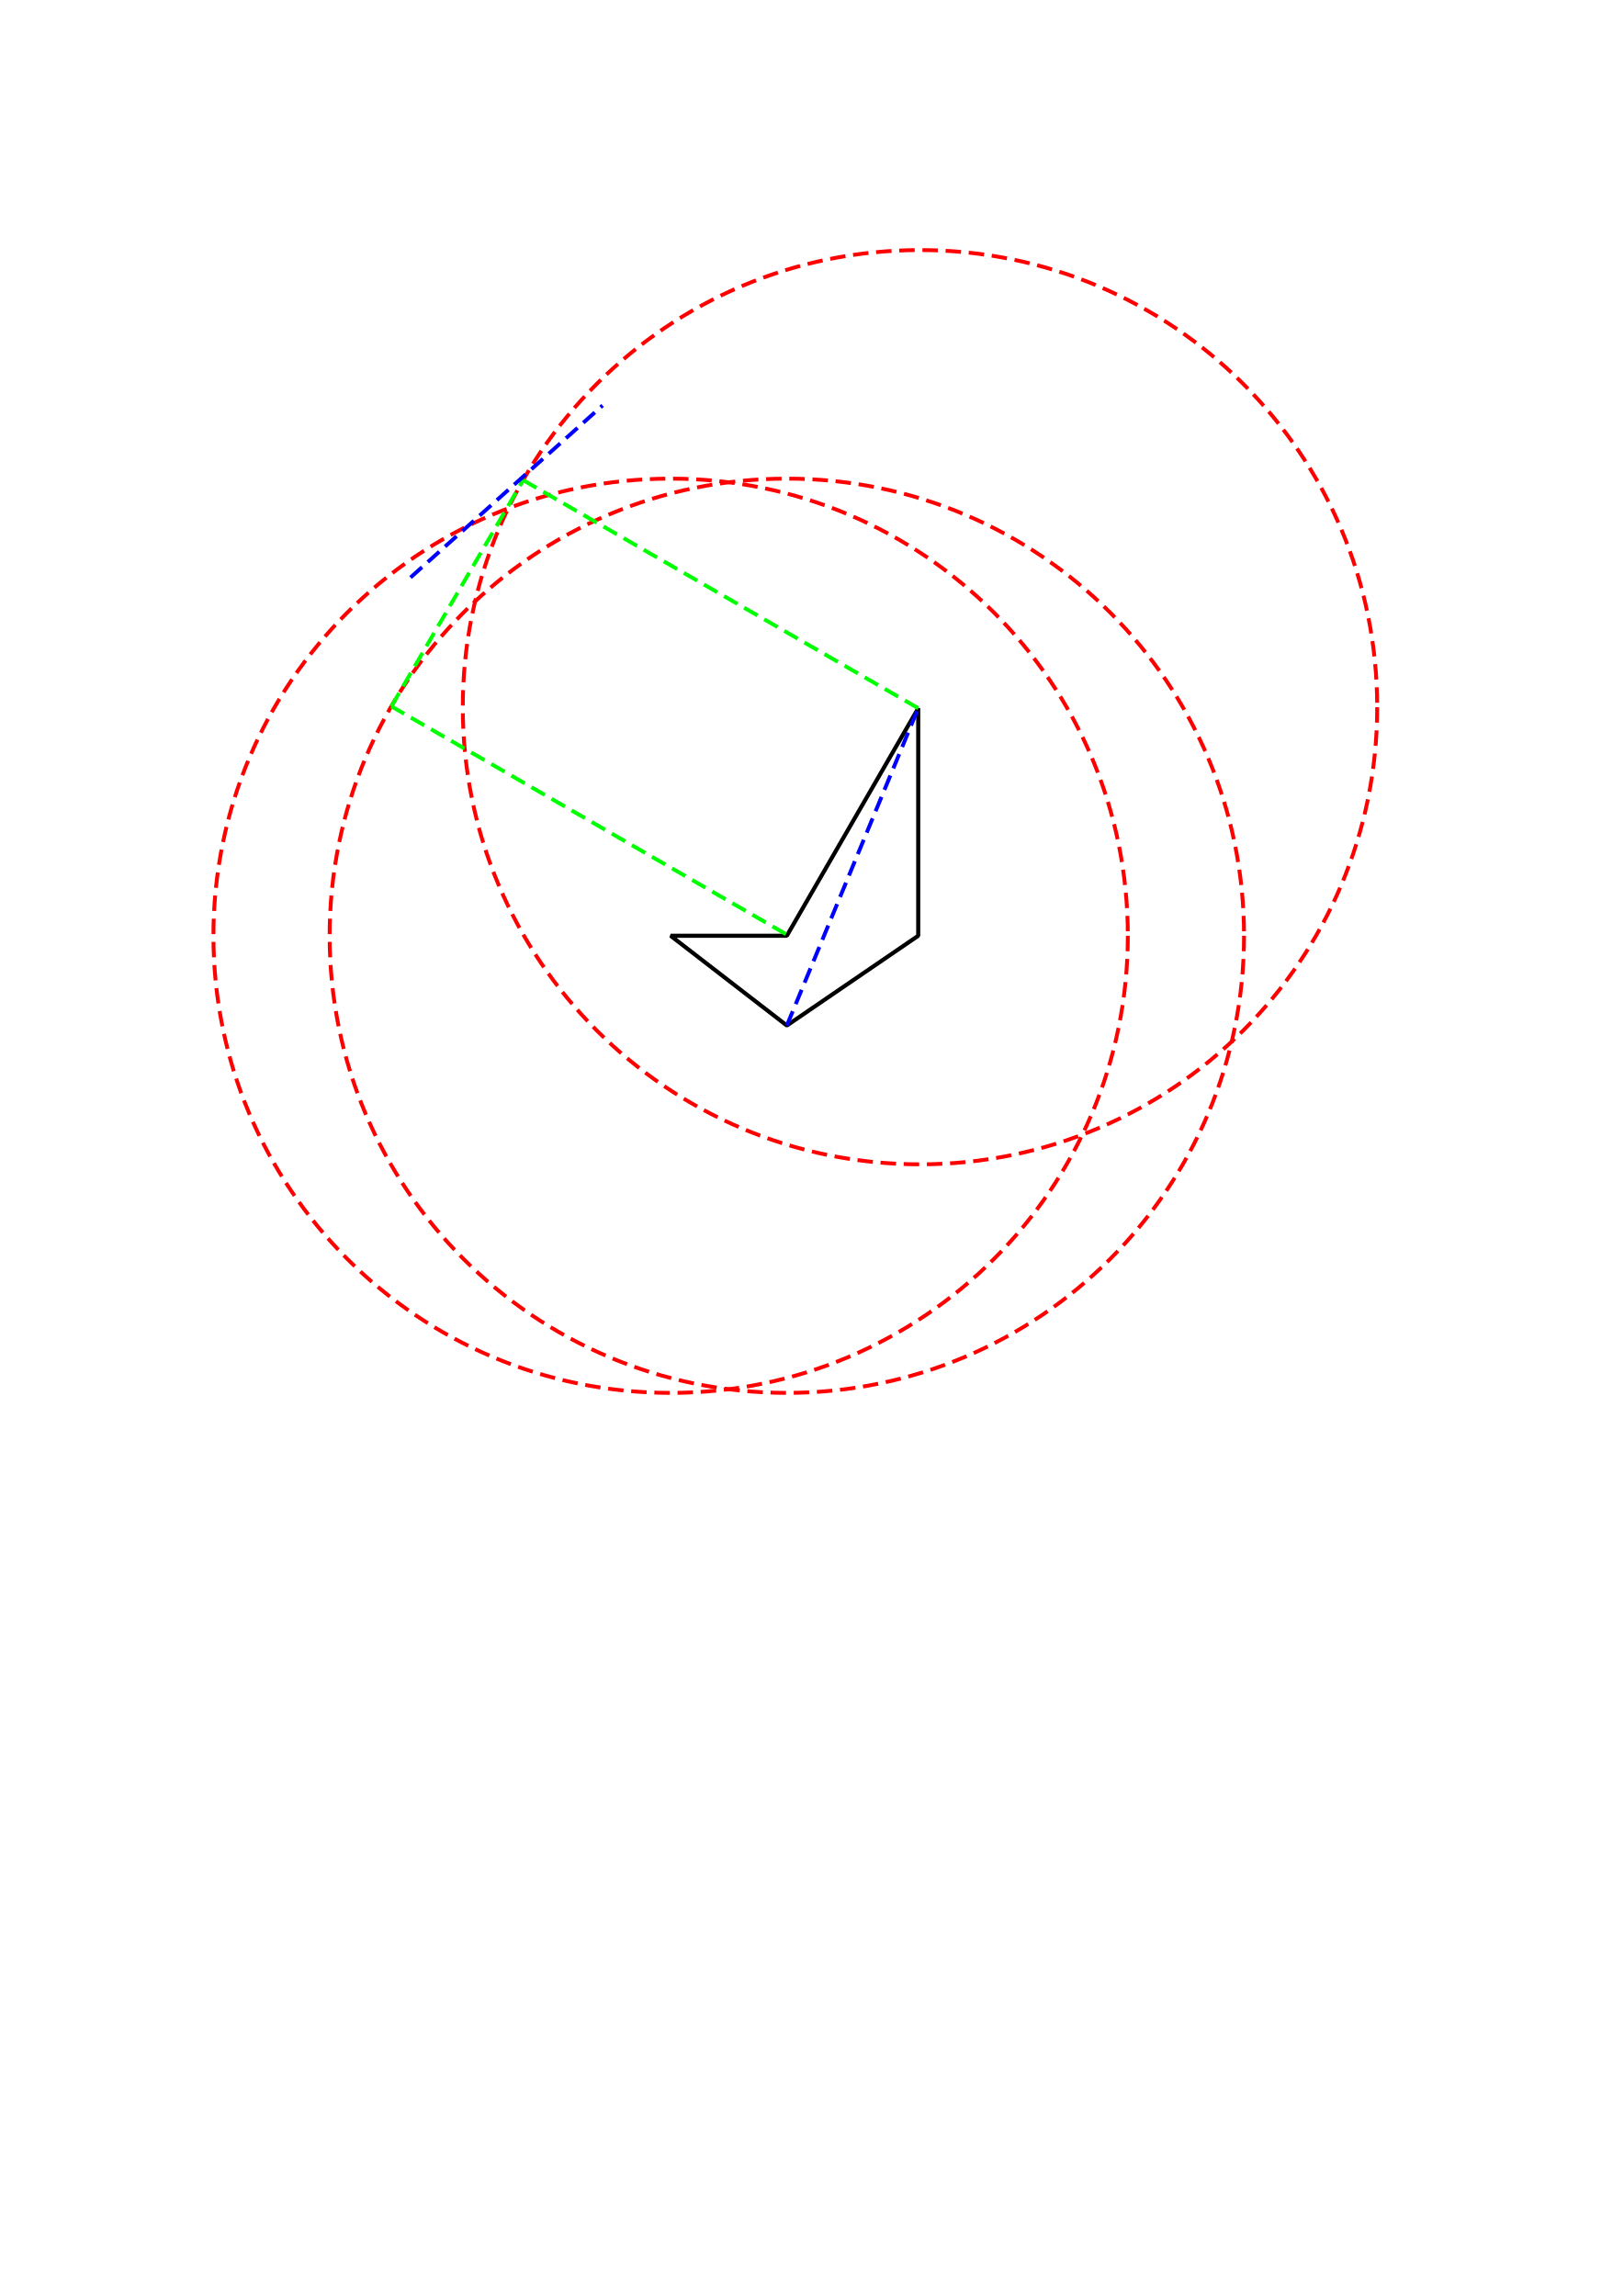
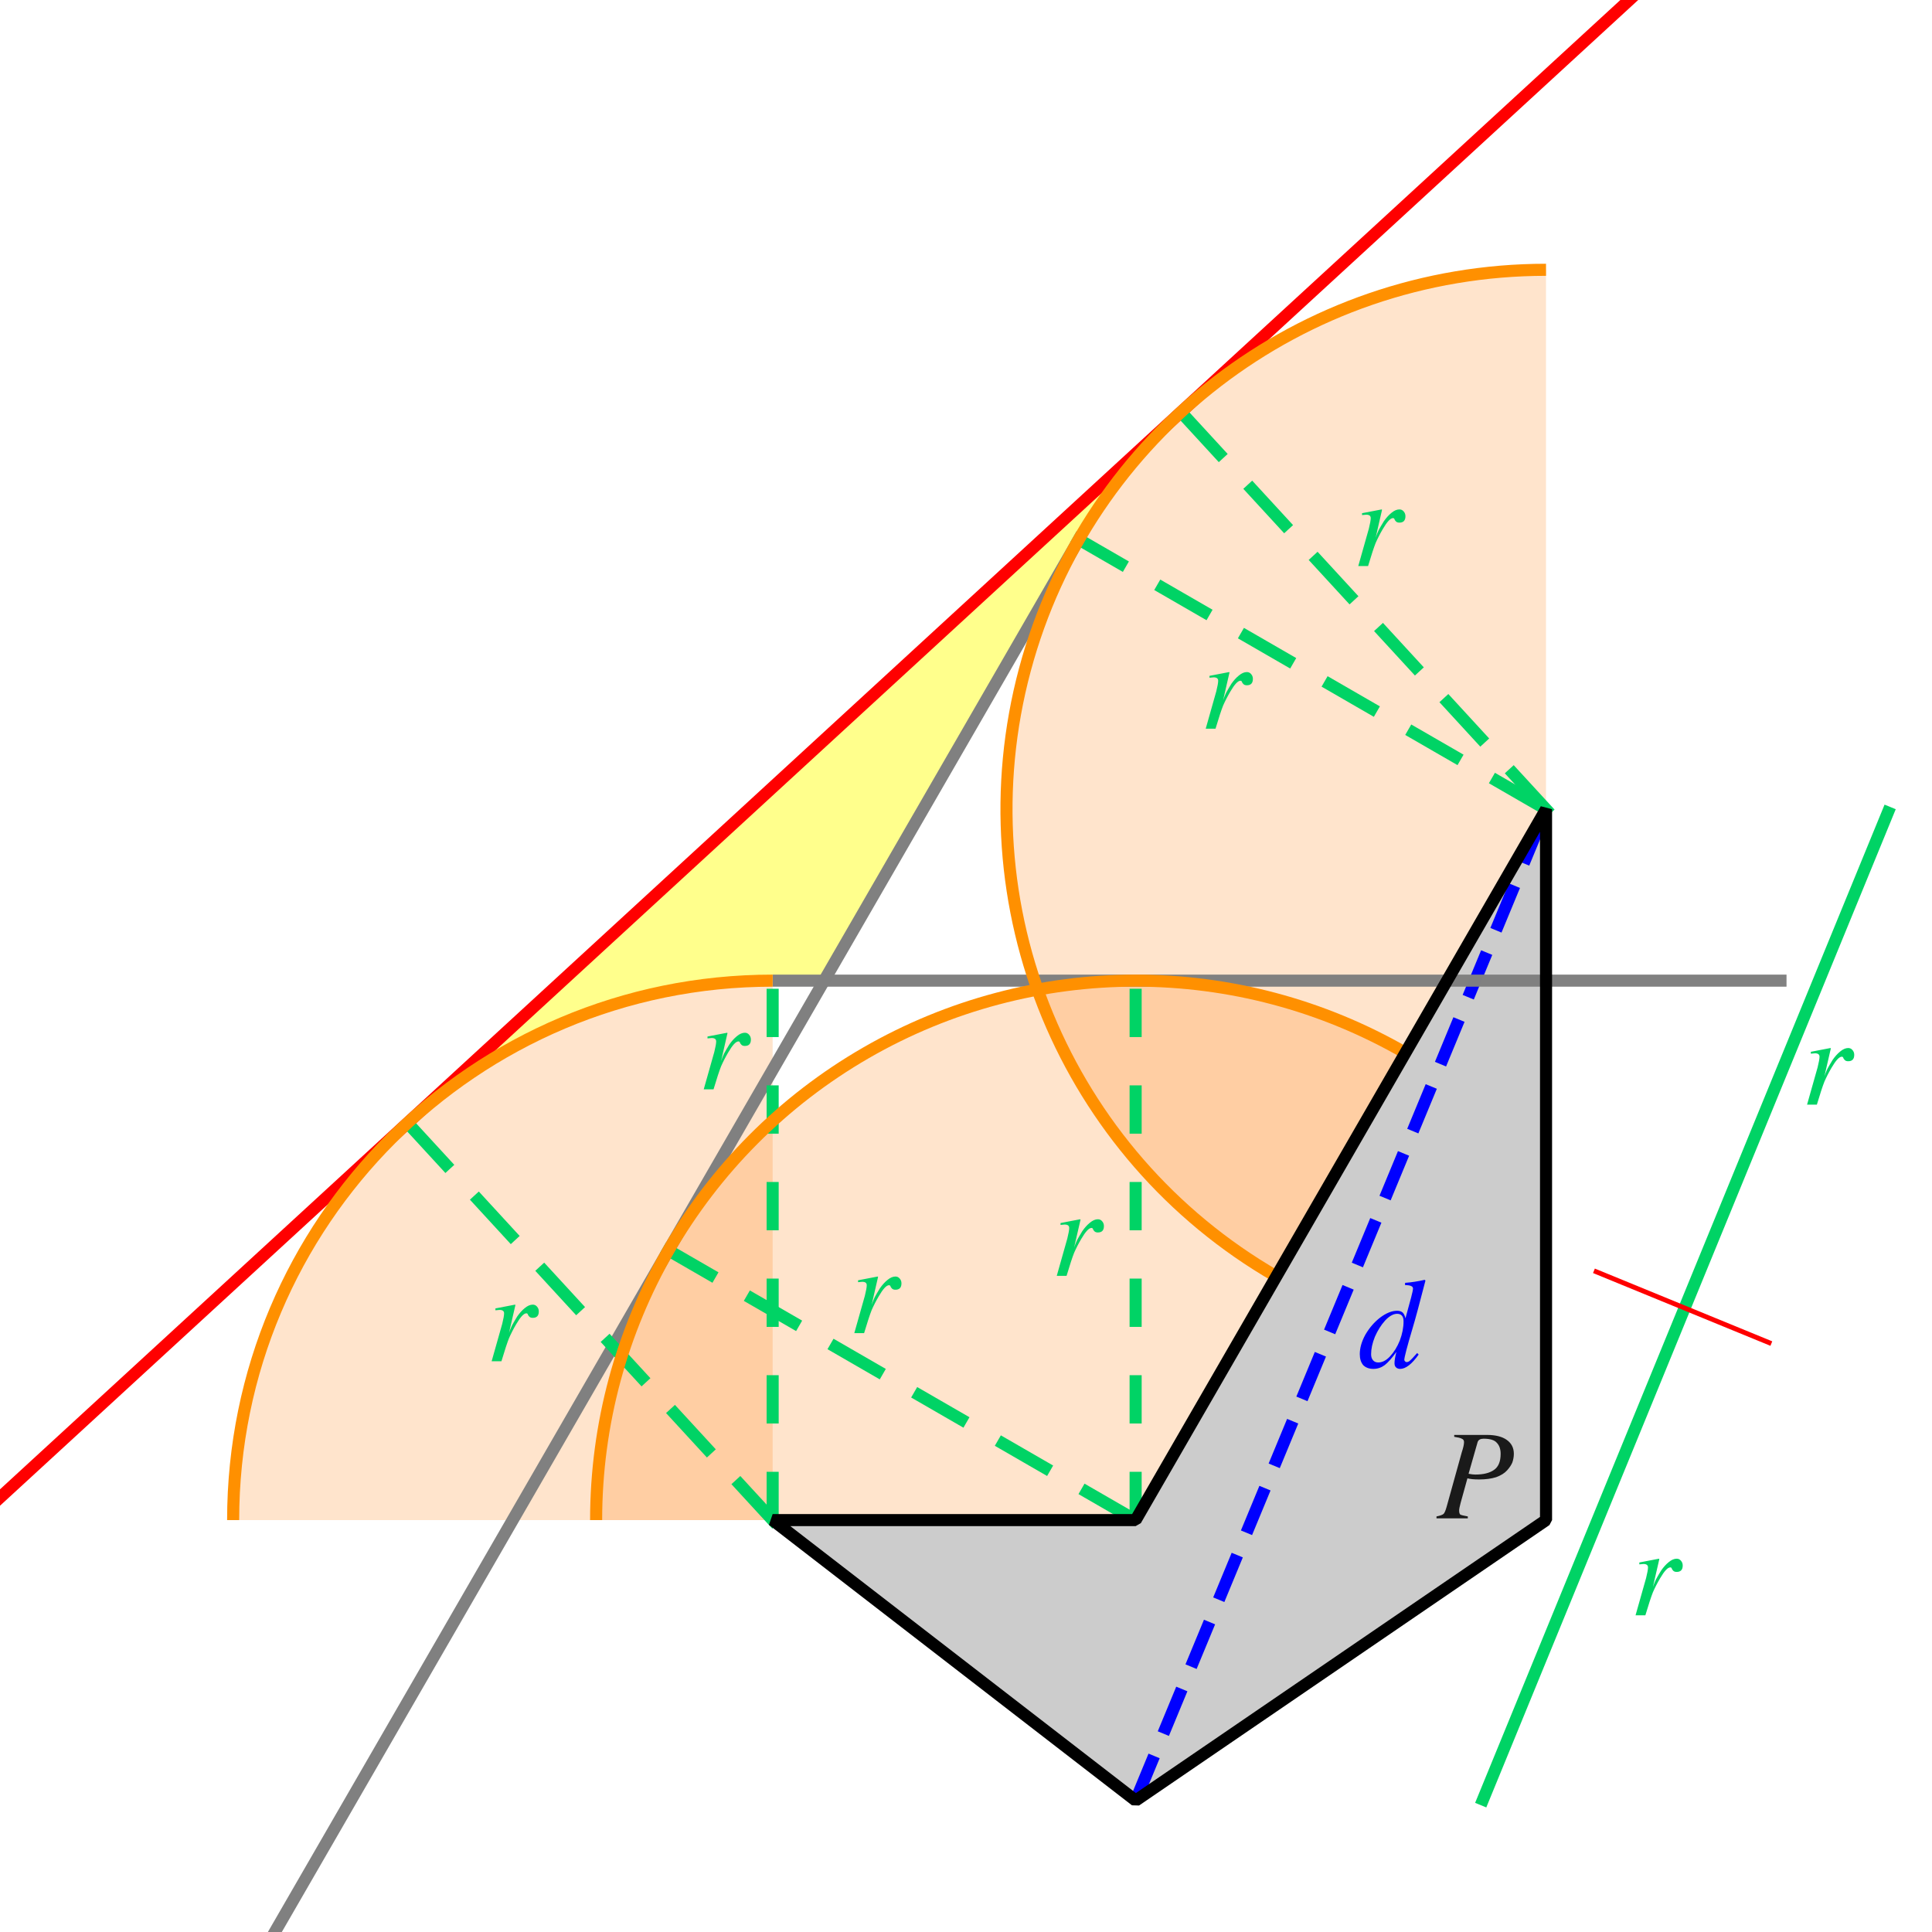
- <svg xmlns="http://www.w3.org/2000/svg" width="210mm" height="297mm" viewBox="0 0 210 297" version="1.1" id="svg1">
+ <svg xmlns="http://www.w3.org/2000/svg" width="79.994mm" height="79.994mm" viewBox="0 0 79.994 79.994" version="1.1" id="svg1">
  <defs id="defs1" />
-   <g id="layer1">
+   <g id="layer1" transform="translate(-210.1867,-56.57554)">
+     <path style="fill:#cccccc;stroke:none;stroke-width:0.5;stroke-linecap:butt;stroke-linejoin:bevel;stroke-dasharray:none" d="m 242.178,119.515 h 15.029 l 16.993,-29.433 v 29.433 l -16.992,11.611 z" id="path43" />
+     <path style="opacity:1;fill:#ffff8c;fill-opacity:1;stroke:#ffff8c;stroke-width:0.378;stroke-linecap:butt;stroke-linejoin:miter;stroke-dasharray:none;stroke-dashoffset:0;stroke-opacity:1" d="m 833.703,264.164 c 0.837,-0.858 95.125,-86.271 95.376,-86.128 0.269,0.154 0.34,2.853 -23.075,41.094 l -21.21,35.417 -4.421,0.003 c -8.734,0.006 -14.784,0.594 -21.372,2.048 -7.023,1.551 -12.721,4.002 -19.461,6.963 -3.806,1.672 -10.654,6.386 -5.837,0.603 z" id="path42" transform="matrix(0.2645833,0,0,0.2645833,10.00619,29.82996)" />
+     <path style="opacity:1;fill:#ffdd55;fill-opacity:1;stroke:#ffdd55;stroke-width:0.062;stroke-linejoin:bevel;stroke-dasharray:none;stroke-dashoffset:0;stroke-opacity:1" d="m 271.482,208.049 1.542,-2.473 2.137,-1.876 c 1.134,-0.995 2.529,-3.037 2.92,-2.657 0.391,0.38 -0.696,1.37 -0.957,1.684 -1.827,2.201 -4.218,5.025 -5.964,7.327 -0.419,0.584 -1.403,2.335 -1.753,2.017 -0.633,-0.574 1.265,-2.953 2.075,-4.022 z" id="path25" transform="scale(0.2645833)" />
+     <path style="opacity:1;fill:#ffdd55;fill-opacity:1;stroke:#ffdd55;stroke-width:0.28;stroke-linecap:square;stroke-linejoin:miter;stroke-dasharray:none;stroke-dashoffset:0;stroke-opacity:1" d="m 199.642,273.176 c 1.06,-1.04 69.384,-63.903 69.419,-63.868 0.025,0.025 -6.01,9.969 -12.022,20.288 l -10.931,18.761 -2.811,1.15 c -13.867,5.674 -26.411,12.252 -38.619,20.252 -2.664,1.746 -5.515,3.887 -5.036,3.417 z" id="path26" transform="scale(0.2645833)" />
+     <path style="fill:#ff2b00;fill-opacity:0.128;stroke:none;stroke-width:0.5;stroke-linejoin:bevel;stroke-dasharray:none;stroke-dashoffset:0" id="circle4" d="M 59.854,91.48 A 59.132,59.132 0 0 1 118.986,32.348 v 59.132 z" />
+     <path style="fill:#ff2800;fill-opacity:0.125;stroke:none;stroke-width:0.5;stroke-linejoin:bevel;stroke-dasharray:none;stroke-dashoffset:0" id="path2" d="M 42.632,121.046 A 59.132,59.132 0 0 1 101.765,61.914 v 59.132 z" />
+     <path style="fill:#ff2800;fill-opacity:0.125;stroke:none;stroke-width:0.5;stroke-linejoin:bevel;stroke-dasharray:none;stroke-dashoffset:0" id="circle3" d="M 27.603,121.046 A 59.132,59.132 0 0 1 86.735,61.914 v 59.132 z" />
+     <path id="path7" style="fill:none;stroke:#00ff00;stroke-width:0.5;stroke-linejoin:bevel;stroke-dasharray:none;stroke-dashoffset:0" d="M 118.758,91.613 67.662,62.113" />
+     <path id="path8" style="fill:none;stroke:#00ff00;stroke-width:0.5;stroke-linejoin:bevel;stroke-dasharray:none;stroke-dashoffset:0" d="M 101.64,120.83 50.617,91.372" />
+     <path id="path8-3" style="fill:none;stroke:#00ff00;stroke-width:0.5;stroke-linejoin:bevel;stroke-dasharray:none;stroke-dashoffset:0" d="M 86.736,121.046 35.713,91.588" />
+     <path style="opacity:1;fill:none;fill-opacity:0.125;stroke:#00ff00;stroke-width:0.5;stroke-linejoin:bevel;stroke-dasharray:none;stroke-opacity:1" d="m 101.64,120.83 0.125,-58.916" id="path3" />
+     <path style="opacity:1;fill:none;fill-opacity:0.125;stroke:#00ff00;stroke-width:0.5;stroke-linejoin:bevel;stroke-dasharray:none;stroke-opacity:1" d="M 86.736,121.046 86.735,61.914" id="path4" />
+     <path style="fill:none;stroke:#0000ff;stroke-width:0.5;stroke-linejoin:bevel;stroke-dasharray:2, 1;stroke-dashoffset:0" d="M 101.765,132.658 118.758,91.613" id="path10" />
    <path style="fill:none;stroke:#000000;stroke-width:0.529;stroke-linejoin:bevel;stroke-dasharray:none" d="M 86.736,121.046 H 101.765 l 16.993,-29.433 v 29.433 l -16.992,11.611 z" id="path1" />
-     <circle style="fill:none;stroke:#ff0000;stroke-width:0.5;stroke-linejoin:bevel;stroke-dasharray:2, 1;stroke-dashoffset:0" id="path2" cx="101.765" cy="121.046" r="59.132" />
-     <circle style="fill:none;stroke:#ff0000;stroke-width:0.5;stroke-linejoin:bevel;stroke-dasharray:2, 1;stroke-dashoffset:0" id="circle3" cx="86.735" cy="121.046" r="59.132" />
-     <circle style="fill:none;stroke:#ff0000;stroke-width:0.5;stroke-linejoin:bevel;stroke-dasharray:2, 1;stroke-dashoffset:0" id="circle4" cx="118.986" cy="91.48" r="59.132" />
-     <path id="path7" style="fill:none;stroke:#00ff00;stroke-width:0.5;stroke-linejoin:bevel;stroke-dasharray:2, 1;stroke-dashoffset:0" d="M 118.758 91.613 L 67.662 62.113 " />
-     <path id="path8" style="fill:none;stroke:#00ff00;stroke-width:0.5;stroke-linejoin:bevel;stroke-dasharray:2, 1;stroke-dashoffset:0" d="M 101.64 120.83 L 50.617 91.372 " />
-     <path style="fill:none;stroke:#00ff00;stroke-width:0.5;stroke-linejoin:bevel;stroke-dasharray:2, 1;stroke-dashoffset:0" d="M 50.617,91.372 67.662,62.113" id="path9" />
-     <path style="fill:none;stroke:#0000ff;stroke-width:0.5;stroke-linejoin:bevel;stroke-dasharray:2, 1;stroke-dashoffset:0" d="M 101.765,132.658 118.758,91.613" id="path10" />
-     <path style="fill:none;stroke:#0000ff;stroke-width:0.5;stroke-linejoin:bevel;stroke-dasharray:2, 1;stroke-dashoffset:0" d="M 53.093,74.702 77.934,52.447" id="path11" />
+     <path style="fill:none;fill-opacity:0.128;stroke:#ff0000;stroke-width:0.5;stroke-linejoin:bevel;stroke-dasharray:none;stroke-dashoffset:0" id="path6" d="M 59.854,91.48 A 59.132,59.132 0 0 1 118.986,32.348" />
+     <path style="fill:none;fill-opacity:0.125;stroke:#ff0000;stroke-width:0.5;stroke-linejoin:bevel;stroke-dasharray:none;stroke-dashoffset:0" id="path9" d="M 27.603,121.046 A 59.132,59.132 0 0 1 86.735,61.914" />
+     <path style="fill:none;fill-opacity:0.125;stroke:#ff0000;stroke-width:0.5;stroke-linejoin:bevel;stroke-dasharray:none;stroke-dashoffset:0" id="path12" d="M 42.632,121.046 A 59.132,59.132 0 0 1 101.765,61.914" />
+     <path style="opacity:1;fill:none;fill-opacity:0.125;stroke:#808080;stroke-width:0.5;stroke-linejoin:bevel;stroke-dasharray:none;stroke-dashoffset:0;stroke-opacity:1" d="M 88.544,26.037 29.284,127.759" id="path5" />
+     <path style="opacity:1;fill:none;fill-opacity:0.125;stroke:#0000ff;stroke-width:0.5;stroke-linejoin:bevel;stroke-dasharray:none;stroke-dashoffset:0;stroke-opacity:1" d="M 114.765,15.047 11.763,109.719" id="path21" />
+     <path style="fill:none;stroke:#0000ff;stroke-width:0.5;stroke-linejoin:bevel;stroke-dasharray:2, 1;stroke-dashoffset:0" d="m 78.306,149.361 -44.423,-0.002" id="path22" />
+     <path id="path23" style="fill:none;stroke:#00ff00;stroke-width:0.5;stroke-linejoin:bevel;stroke-dasharray:none;stroke-dashoffset:0" d="M 101.64,120.83 50.617,91.372" />
+     <path id="rect26" style="opacity:0;fill:#ffdd55;stroke:#ffdd55;stroke-width:0.073;stroke-linecap:square" d="M 10.043,29.867 H 124.126 V 143.95 H 10.043 Z" />
+     <path style="fill:none;stroke:#0000ff;stroke-width:0.5;stroke-linejoin:bevel;stroke-dasharray:2, 1;stroke-dashoffset:0" d="m 33.632,194.033 0.002,-44.423" id="path28" />
+     <ellipse style="opacity:1;fill:#ffdd55;fill-opacity:1;stroke:#00ffff;stroke-width:0.074;stroke-linecap:square;stroke-linejoin:miter;stroke-dasharray:none;stroke-dashoffset:0;stroke-opacity:1" id="path29" cx="55.969" cy="171.697" rx="22.337" ry="22.336" />
+     <path style="fill:#ff7800;fill-opacity:0.2;stroke:none;stroke-width:0.5;stroke-linecap:square;stroke-linejoin:miter;stroke-dasharray:none;stroke-dashoffset:0;stroke-opacity:1" id="path29-1" d="M 219.84,119.515 A 22.337,22.336 0 0 1 242.178,97.179 V 119.515 Z" />
+     <path style="fill:#ff7800;fill-opacity:0.2;stroke:none;stroke-width:0.5;stroke-linecap:square;stroke-linejoin:miter;stroke-dasharray:none;stroke-dashoffset:0;stroke-opacity:1" id="path29-1-6" d="m 234.869,119.515 a 22.337,22.336 0 0 1 11.169,-19.344 22.337,22.336 0 0 1 22.337,0 l -11.169,19.344 z" />
+     <path style="fill:#ff7800;fill-opacity:0.2;stroke:none;stroke-width:0.5;stroke-linecap:square;stroke-linejoin:miter;stroke-dasharray:none;stroke-dashoffset:0;stroke-opacity:1" id="path29-1-1" d="m 263.031,109.426 a 22.337,22.336 0 0 1 -10.408,-25.125 22.337,22.336 0 0 1 21.576,-16.555 v 22.336 z" />
+     <ellipse style="fill:#ff2b00;fill-opacity:0.2;stroke:#00ffff;stroke-width:0.074;stroke-linecap:square;stroke-linejoin:miter;stroke-dasharray:none;stroke-dashoffset:0;stroke-opacity:1" id="path29-1-0" cx="235.866" cy="180.86" rx="22.337" ry="22.336" />
+     <path style="opacity:1;fill:#ff2b00;fill-opacity:0.2;stroke:#00ff00;stroke-width:0.5;stroke-linecap:square;stroke-linejoin:miter;stroke-dasharray:none;stroke-dashoffset:0;stroke-opacity:1" d="m 268.412,151.841 h 22.337" id="path30" />
+     <path style="fill:#ff2b00;fill-opacity:0.2;stroke:#00d365;stroke-width:0.5;stroke-linecap:square;stroke-linejoin:miter;stroke-dasharray:2, 2;stroke-dashoffset:0;stroke-opacity:1" d="m 237.862,108.347 19.345,11.169" id="path30-6" />
+     <path style="fill:#ff2b00;fill-opacity:0.2;stroke:#00d365;stroke-width:0.5;stroke-linecap:square;stroke-linejoin:miter;stroke-dasharray:2, 2;stroke-dashoffset:0;stroke-opacity:1" d="m 254.855,78.914 19.345,11.169" id="path30-6-8" />
+     <path id="path31" style="opacity:1;fill:none;fill-opacity:0.2;stroke:#808080;stroke-width:0.5;stroke-linecap:square;stroke-linejoin:miter;stroke-dasharray:none;stroke-dashoffset:0;stroke-opacity:1" d="M 254.855,78.914 220.829,137.848" />
+     <path style="opacity:1;fill:none;fill-opacity:0.2;stroke:#ff0000;stroke-width:0.5;stroke-linecap:square;stroke-linejoin:miter;stroke-dasharray:none;stroke-dashoffset:0;stroke-opacity:1" d="M 281.852,52.71 204.387,123.911" id="path33" />
+     <path id="path35" style="fill:none;fill-opacity:0.2;stroke:#00d365;stroke-width:0.5;stroke-linecap:square;stroke-linejoin:miter;stroke-dasharray:2, 2;stroke-dashoffset:0;stroke-opacity:1" d="M 242.178,119.515 227.062,103.07" />
+     <path id="path35-4" style="fill:none;fill-opacity:0.2;stroke:#00d365;stroke-width:0.5;stroke-linecap:square;stroke-linejoin:miter;stroke-dasharray:2, 2;stroke-dashoffset:0;stroke-opacity:1" d="M 274.2,90.082 259.084,73.637" />
+     <path style="fill:none;stroke:#0000ff;stroke-width:0.5;stroke-linejoin:bevel;stroke-dasharray:2, 1;stroke-dashoffset:0" d="M 257.207,131.127 274.2,90.082" id="path10-0" />
+     <path style="opacity:1;fill:none;fill-opacity:0.2;stroke:#00d365;stroke-width:0.5;stroke-linecap:butt;stroke-linejoin:miter;stroke-dasharray:2, 2;stroke-dashoffset:0;stroke-opacity:1" d="m 257.207,119.515 1e-5,-22.336" id="path36" />
+     <path style="fill:none;fill-opacity:0.2;stroke:#00d365;stroke-width:0.5;stroke-linecap:butt;stroke-linejoin:miter;stroke-dasharray:2, 2;stroke-dashoffset:0;stroke-opacity:1" d="m 242.178,119.515 1e-5,-22.336" id="path36-7" />
+     <path id="path38" style="opacity:1;fill:none;fill-opacity:0.2;stroke:#808080;stroke-width:0.5;stroke-linecap:butt;stroke-linejoin:miter;stroke-dasharray:none;stroke-dashoffset:0;stroke-opacity:0.988" d="M 284.157,97.179 H 242.178" />
+     <path style="fill:none;fill-opacity:0.2;stroke:#ff9000;stroke-width:0.5;stroke-linecap:butt;stroke-linejoin:miter;stroke-dasharray:none;stroke-dashoffset:0;stroke-opacity:1" id="path39" d="M 219.84,119.515 A 22.337,22.336 0 0 1 242.178,97.179" />
+     <path style="fill:none;fill-opacity:0.2;stroke:#ff9000;stroke-width:0.5;stroke-linecap:butt;stroke-linejoin:miter;stroke-dasharray:none;stroke-dashoffset:0;stroke-opacity:1" id="path40" d="m 234.869,119.515 a 22.337,22.336 0 0 1 11.169,-19.344 22.337,22.336 0 0 1 22.337,0" />
+     <path style="fill:none;fill-opacity:0.2;stroke:#ff9000;stroke-width:0.5;stroke-linecap:butt;stroke-linejoin:miter;stroke-dasharray:none;stroke-dashoffset:0;stroke-opacity:1" id="path41" d="m 263.031,109.426 a 22.337,22.336 0 0 1 -10.408,-25.125 22.337,22.336 0 0 1 21.576,-16.555" />
+     <path style="fill:none;stroke:#000000;stroke-width:0.5;stroke-linecap:butt;stroke-linejoin:bevel;stroke-dasharray:none" d="m 242.178,119.515 h 15.029 l 16.993,-29.433 v 29.433 l -16.992,11.611 z" id="path1-9" />
+     <text xml:space="preserve" style="font-style:italic;font-variant:normal;font-weight:normal;font-stretch:normal;font-size:5.292px;font-family:FreeSerif;-inkscape-font-specification:'FreeSerif, Italic';font-variant-ligatures:normal;font-variant-caps:normal;font-variant-numeric:normal;font-variant-east-asian:normal;text-align:start;writing-mode:lr-tb;direction:ltr;text-anchor:start;opacity:1;fill:#1a1a1a;fill-opacity:1;stroke:none;stroke-width:0.196;stroke-linecap:square;stroke-linejoin:miter;stroke-dasharray:none;stroke-dashoffset:0;stroke-opacity:1" x="269.663" y="119.44" id="text43">
+       <tspan id="tspan43" style="font-style:italic;font-variant:normal;font-weight:normal;font-stretch:normal;font-size:5.292px;font-family:FreeSerif;-inkscape-font-specification:'FreeSerif, Italic';font-variant-ligatures:normal;font-variant-caps:normal;font-variant-numeric:normal;font-variant-east-asian:normal;fill:#1a1a1a;stroke-width:0.196" x="269.663" y="119.44">P</tspan>
+     </text>
+     <text xml:space="preserve" style="font-style:italic;font-variant:normal;font-weight:normal;font-stretch:normal;font-size:5.292px;font-family:FreeSerif;-inkscape-font-specification:'FreeSerif, Italic';font-variant-ligatures:normal;font-variant-caps:normal;font-variant-numeric:normal;font-variant-east-asian:normal;text-align:start;writing-mode:lr-tb;direction:ltr;text-anchor:start;opacity:1;fill:#00d365;fill-opacity:1;stroke:none;stroke-width:0.196;stroke-linecap:square;stroke-linejoin:miter;stroke-dasharray:none;stroke-dashoffset:0;stroke-opacity:1" x="230.449" y="112.938" id="text44">
+       <tspan id="tspan44" style="font-style:italic;font-variant:normal;font-weight:normal;font-stretch:normal;font-size:5.292px;font-family:FreeSerif;-inkscape-font-specification:'FreeSerif, Italic';font-variant-ligatures:normal;font-variant-caps:normal;font-variant-numeric:normal;font-variant-east-asian:normal;fill:#00d365;fill-opacity:1;stroke-width:0.196" x="230.449" y="112.938">r</tspan>
+       <tspan style="font-style:italic;font-variant:normal;font-weight:normal;font-stretch:normal;font-size:5.292px;font-family:FreeSerif;-inkscape-font-specification:'FreeSerif, Italic';font-variant-ligatures:normal;font-variant-caps:normal;font-variant-numeric:normal;font-variant-east-asian:normal;fill:#00d365;fill-opacity:1;stroke-width:0.196" x="230.449" y="119.553" id="tspan45" />
+     </text>
+     <text xml:space="preserve" style="font-style:italic;font-variant:normal;font-weight:normal;font-stretch:normal;font-size:5.292px;font-family:FreeSerif;-inkscape-font-specification:'FreeSerif, Italic';font-variant-ligatures:normal;font-variant-caps:normal;font-variant-numeric:normal;font-variant-east-asian:normal;text-align:start;writing-mode:lr-tb;direction:ltr;text-anchor:start;fill:#00d365;fill-opacity:1;stroke:none;stroke-width:0.196;stroke-linecap:square;stroke-linejoin:miter;stroke-dasharray:none;stroke-dashoffset:0;stroke-opacity:1" x="239.229" y="101.68" id="text44-3">
+       <tspan id="tspan44-8" style="font-style:italic;font-variant:normal;font-weight:normal;font-stretch:normal;font-size:5.292px;font-family:FreeSerif;-inkscape-font-specification:'FreeSerif, Italic';font-variant-ligatures:normal;font-variant-caps:normal;font-variant-numeric:normal;font-variant-east-asian:normal;fill:#00d365;fill-opacity:1;stroke-width:0.196" x="239.229" y="101.68">r</tspan>
+       <tspan style="font-style:italic;font-variant:normal;font-weight:normal;font-stretch:normal;font-size:5.292px;font-family:FreeSerif;-inkscape-font-specification:'FreeSerif, Italic';font-variant-ligatures:normal;font-variant-caps:normal;font-variant-numeric:normal;font-variant-east-asian:normal;fill:#00d365;fill-opacity:1;stroke-width:0.196" x="239.229" y="108.295" id="tspan45-6" />
+     </text>
+     <text xml:space="preserve" style="font-style:italic;font-variant:normal;font-weight:normal;font-stretch:normal;font-size:5.292px;font-family:FreeSerif;-inkscape-font-specification:'FreeSerif, Italic';font-variant-ligatures:normal;font-variant-caps:normal;font-variant-numeric:normal;font-variant-east-asian:normal;text-align:start;writing-mode:lr-tb;direction:ltr;text-anchor:start;fill:#00d365;fill-opacity:1;stroke:none;stroke-width:0.196;stroke-linecap:square;stroke-linejoin:miter;stroke-dasharray:none;stroke-dashoffset:0;stroke-opacity:1" x="245.466" y="111.771" id="text44-8">
+       <tspan id="tspan44-9" style="font-style:italic;font-variant:normal;font-weight:normal;font-stretch:normal;font-size:5.292px;font-family:FreeSerif;-inkscape-font-specification:'FreeSerif, Italic';font-variant-ligatures:normal;font-variant-caps:normal;font-variant-numeric:normal;font-variant-east-asian:normal;fill:#00d365;fill-opacity:1;stroke-width:0.196" x="245.466" y="111.771">r</tspan>
+       <tspan style="font-style:italic;font-variant:normal;font-weight:normal;font-stretch:normal;font-size:5.292px;font-family:FreeSerif;-inkscape-font-specification:'FreeSerif, Italic';font-variant-ligatures:normal;font-variant-caps:normal;font-variant-numeric:normal;font-variant-east-asian:normal;fill:#00d365;fill-opacity:1;stroke-width:0.196" x="245.466" y="118.386" id="tspan45-7" />
+     </text>
+     <text xml:space="preserve" style="font-style:italic;font-variant:normal;font-weight:normal;font-stretch:normal;font-size:5.292px;font-family:FreeSerif;-inkscape-font-specification:'FreeSerif, Italic';font-variant-ligatures:normal;font-variant-caps:normal;font-variant-numeric:normal;font-variant-east-asian:normal;text-align:start;writing-mode:lr-tb;direction:ltr;text-anchor:start;fill:#00d365;fill-opacity:1;stroke:none;stroke-width:0.196;stroke-linecap:square;stroke-linejoin:miter;stroke-dasharray:none;stroke-dashoffset:0;stroke-opacity:1" x="253.846" y="109.402" id="text44-0">
+       <tspan id="tspan44-3" style="font-style:italic;font-variant:normal;font-weight:normal;font-stretch:normal;font-size:5.292px;font-family:FreeSerif;-inkscape-font-specification:'FreeSerif, Italic';font-variant-ligatures:normal;font-variant-caps:normal;font-variant-numeric:normal;font-variant-east-asian:normal;fill:#00d365;fill-opacity:1;stroke-width:0.196" x="253.846" y="109.402">r</tspan>
+       <tspan style="font-style:italic;font-variant:normal;font-weight:normal;font-stretch:normal;font-size:5.292px;font-family:FreeSerif;-inkscape-font-specification:'FreeSerif, Italic';font-variant-ligatures:normal;font-variant-caps:normal;font-variant-numeric:normal;font-variant-east-asian:normal;fill:#00d365;fill-opacity:1;stroke-width:0.196" x="253.846" y="116.016" id="tspan45-0" />
+     </text>
+     <text xml:space="preserve" style="font-style:italic;font-variant:normal;font-weight:normal;font-stretch:normal;font-size:5.292px;font-family:FreeSerif;-inkscape-font-specification:'FreeSerif, Italic';font-variant-ligatures:normal;font-variant-caps:normal;font-variant-numeric:normal;font-variant-east-asian:normal;text-align:start;writing-mode:lr-tb;direction:ltr;text-anchor:start;fill:#00d365;fill-opacity:1;stroke:none;stroke-width:0.196;stroke-linecap:square;stroke-linejoin:miter;stroke-dasharray:none;stroke-dashoffset:0;stroke-opacity:1" x="277.813" y="123.455" id="text44-0-0">
+       <tspan id="tspan44-3-5" style="font-style:italic;font-variant:normal;font-weight:normal;font-stretch:normal;font-size:5.292px;font-family:FreeSerif;-inkscape-font-specification:'FreeSerif, Italic';font-variant-ligatures:normal;font-variant-caps:normal;font-variant-numeric:normal;font-variant-east-asian:normal;fill:#00d365;fill-opacity:1;stroke-width:0.196" x="277.813" y="123.455">r</tspan>
+       <tspan style="font-style:italic;font-variant:normal;font-weight:normal;font-stretch:normal;font-size:5.292px;font-family:FreeSerif;-inkscape-font-specification:'FreeSerif, Italic';font-variant-ligatures:normal;font-variant-caps:normal;font-variant-numeric:normal;font-variant-east-asian:normal;fill:#00d365;fill-opacity:1;stroke-width:0.196" x="277.813" y="130.069" id="tspan45-0-1" />
+     </text>
+     <text xml:space="preserve" style="font-style:italic;font-variant:normal;font-weight:normal;font-stretch:normal;font-size:5.292px;font-family:FreeSerif;-inkscape-font-specification:'FreeSerif, Italic';font-variant-ligatures:normal;font-variant-caps:normal;font-variant-numeric:normal;font-variant-east-asian:normal;text-align:start;writing-mode:lr-tb;direction:ltr;text-anchor:start;fill:#0000ff;fill-opacity:1;stroke:none;stroke-width:0.196;stroke-linecap:square;stroke-linejoin:miter;stroke-dasharray:none;stroke-dashoffset:0;stroke-opacity:1" x="266.393" y="113.189" id="text44-0-0-8">
+       <tspan style="font-style:italic;font-variant:normal;font-weight:normal;font-stretch:normal;font-size:5.292px;font-family:FreeSerif;-inkscape-font-specification:'FreeSerif, Italic';font-variant-ligatures:normal;font-variant-caps:normal;font-variant-numeric:normal;font-variant-east-asian:normal;fill:#0000ff;fill-opacity:1;stroke-width:0.196" x="266.393" y="113.189" id="tspan47">d</tspan>
+       <tspan style="font-style:italic;font-variant:normal;font-weight:normal;font-stretch:normal;font-size:5.292px;font-family:FreeSerif;-inkscape-font-specification:'FreeSerif, Italic';font-variant-ligatures:normal;font-variant-caps:normal;font-variant-numeric:normal;font-variant-east-asian:normal;fill:#0000ff;fill-opacity:1;stroke-width:0.196" x="266.393" y="119.804" id="tspan45-0-1-7" />
+     </text>
+     <text xml:space="preserve" style="font-style:italic;font-variant:normal;font-weight:normal;font-stretch:normal;font-size:5.292px;font-family:FreeSerif;-inkscape-font-specification:'FreeSerif, Italic';font-variant-ligatures:normal;font-variant-caps:normal;font-variant-numeric:normal;font-variant-east-asian:normal;text-align:start;writing-mode:lr-tb;direction:ltr;text-anchor:start;fill:#00d365;fill-opacity:1;stroke:none;stroke-width:0.196;stroke-linecap:square;stroke-linejoin:miter;stroke-dasharray:none;stroke-dashoffset:0;stroke-opacity:1" x="284.913" y="102.311" id="text44-0-06">
+       <tspan id="tspan44-3-4" style="font-style:italic;font-variant:normal;font-weight:normal;font-stretch:normal;font-size:5.292px;font-family:FreeSerif;-inkscape-font-specification:'FreeSerif, Italic';font-variant-ligatures:normal;font-variant-caps:normal;font-variant-numeric:normal;font-variant-east-asian:normal;fill:#00d365;fill-opacity:1;stroke-width:0.196" x="284.913" y="102.311">r</tspan>
+       <tspan style="font-style:italic;font-variant:normal;font-weight:normal;font-stretch:normal;font-size:5.292px;font-family:FreeSerif;-inkscape-font-specification:'FreeSerif, Italic';font-variant-ligatures:normal;font-variant-caps:normal;font-variant-numeric:normal;font-variant-east-asian:normal;fill:#00d365;fill-opacity:1;stroke-width:0.196" x="284.913" y="108.925" id="tspan45-0-6" />
+     </text>
+     <text xml:space="preserve" style="font-style:italic;font-variant:normal;font-weight:normal;font-stretch:normal;font-size:5.292px;font-family:FreeSerif;-inkscape-font-specification:'FreeSerif, Italic';font-variant-ligatures:normal;font-variant-caps:normal;font-variant-numeric:normal;font-variant-east-asian:normal;text-align:start;writing-mode:lr-tb;direction:ltr;text-anchor:start;fill:#00d365;fill-opacity:1;stroke:none;stroke-width:0.196;stroke-linecap:square;stroke-linejoin:miter;stroke-dasharray:none;stroke-dashoffset:0;stroke-opacity:1" x="260.017" y="86.747" id="text44-05">
+       <tspan id="tspan44-94" style="font-style:italic;font-variant:normal;font-weight:normal;font-stretch:normal;font-size:5.292px;font-family:FreeSerif;-inkscape-font-specification:'FreeSerif, Italic';font-variant-ligatures:normal;font-variant-caps:normal;font-variant-numeric:normal;font-variant-east-asian:normal;fill:#00d365;fill-opacity:1;stroke-width:0.196" x="260.017" y="86.747">r</tspan>
+       <tspan style="font-style:italic;font-variant:normal;font-weight:normal;font-stretch:normal;font-size:5.292px;font-family:FreeSerif;-inkscape-font-specification:'FreeSerif, Italic';font-variant-ligatures:normal;font-variant-caps:normal;font-variant-numeric:normal;font-variant-east-asian:normal;fill:#00d365;fill-opacity:1;stroke-width:0.196" x="260.017" y="93.362" id="tspan45-69" />
+     </text>
+     <text xml:space="preserve" style="font-style:italic;font-variant:normal;font-weight:normal;font-stretch:normal;font-size:5.292px;font-family:FreeSerif;-inkscape-font-specification:'FreeSerif, Italic';font-variant-ligatures:normal;font-variant-caps:normal;font-variant-numeric:normal;font-variant-east-asian:normal;text-align:start;writing-mode:lr-tb;direction:ltr;text-anchor:start;fill:#00d365;fill-opacity:1;stroke:none;stroke-width:0.196;stroke-linecap:square;stroke-linejoin:miter;stroke-dasharray:none;stroke-dashoffset:0;stroke-opacity:1" x="266.333" y="80.009" id="text44-7">
+       <tspan id="tspan44-5" style="font-style:italic;font-variant:normal;font-weight:normal;font-stretch:normal;font-size:5.292px;font-family:FreeSerif;-inkscape-font-specification:'FreeSerif, Italic';font-variant-ligatures:normal;font-variant-caps:normal;font-variant-numeric:normal;font-variant-east-asian:normal;fill:#00d365;fill-opacity:1;stroke-width:0.196" x="266.333" y="80.009">r</tspan>
+       <tspan style="font-style:italic;font-variant:normal;font-weight:normal;font-stretch:normal;font-size:5.292px;font-family:FreeSerif;-inkscape-font-specification:'FreeSerif, Italic';font-variant-ligatures:normal;font-variant-caps:normal;font-variant-numeric:normal;font-variant-east-asian:normal;fill:#00d365;fill-opacity:1;stroke-width:0.196" x="266.333" y="86.624" id="tspan45-4" />
+     </text>
+     <path style="fill:none;fill-opacity:0.2;stroke:#00d365;stroke-width:0.5;stroke-linecap:butt;stroke-linejoin:miter;stroke-dasharray:none;stroke-dashoffset:0;stroke-opacity:1" d="M 271.495,131.317 288.448,89.986" id="path36-9" />
+     <path style="opacity:1;fill:none;fill-opacity:1;stroke:#ff0000;stroke-width:0.2;stroke-linecap:square;stroke-linejoin:miter;stroke-dasharray:none;stroke-dashoffset:0;stroke-opacity:1" d="m 276.276,109.231 7.16,2.937" id="path46" />
  </g>
</svg>
